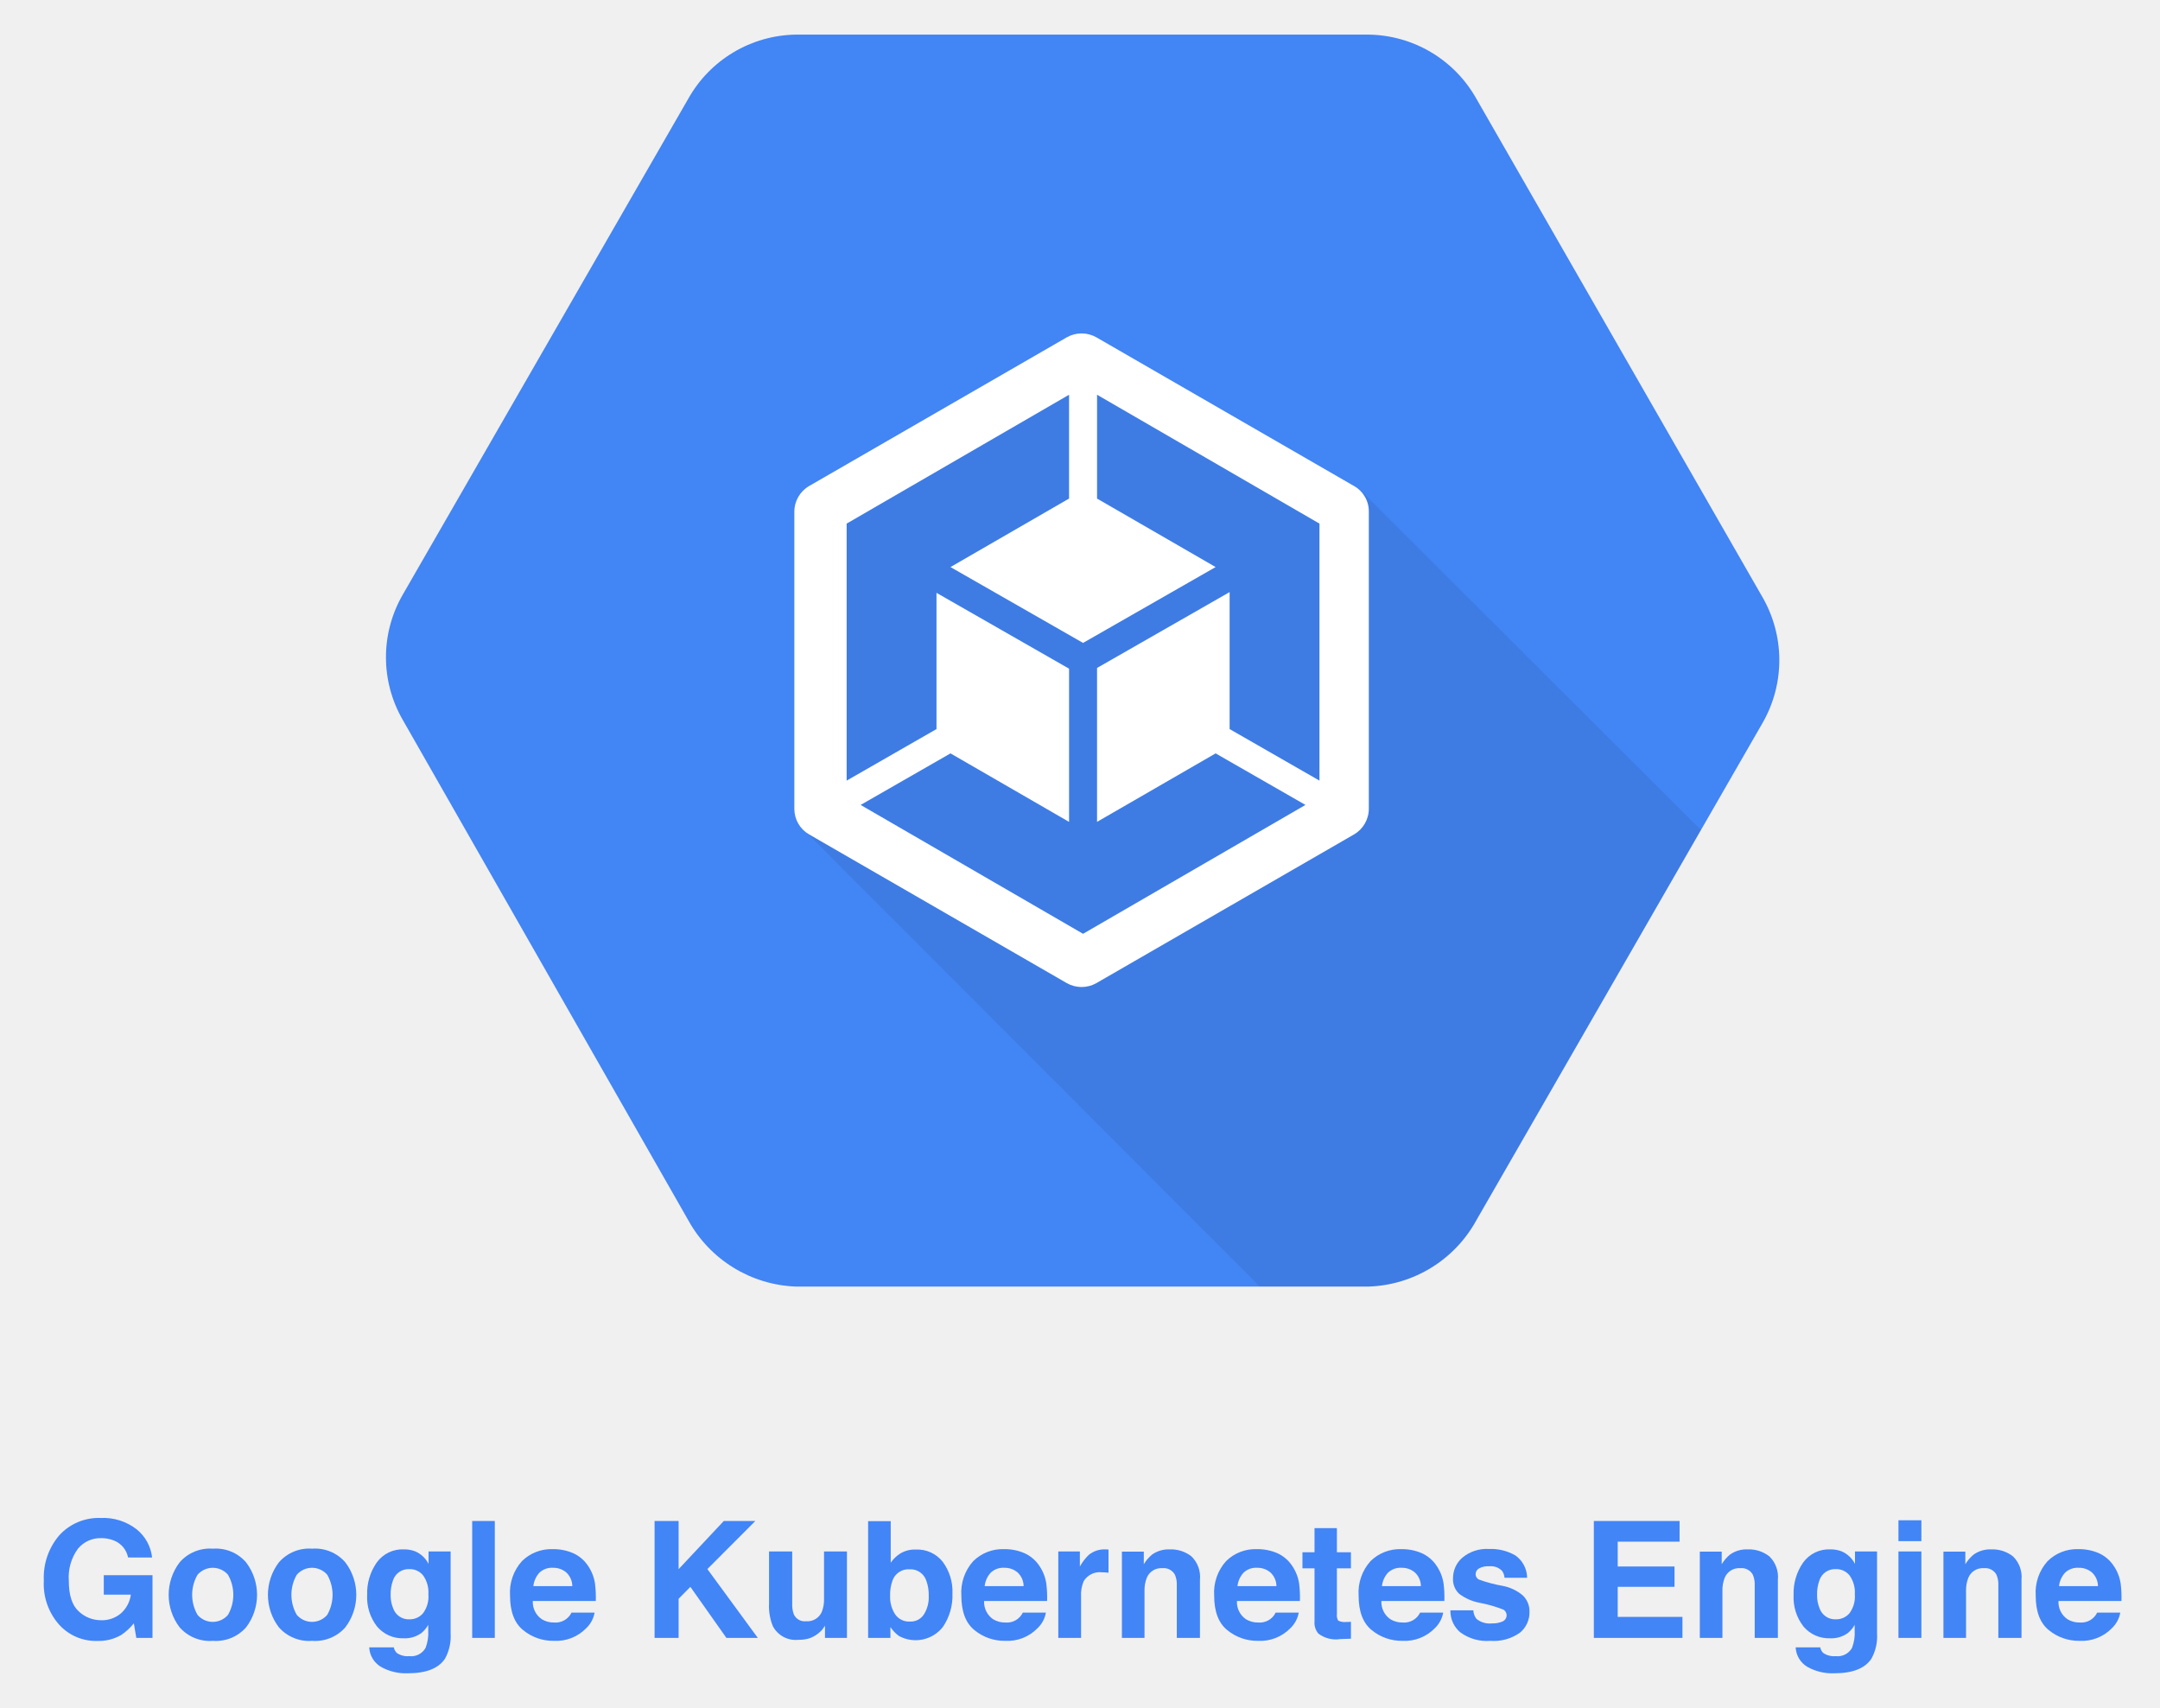
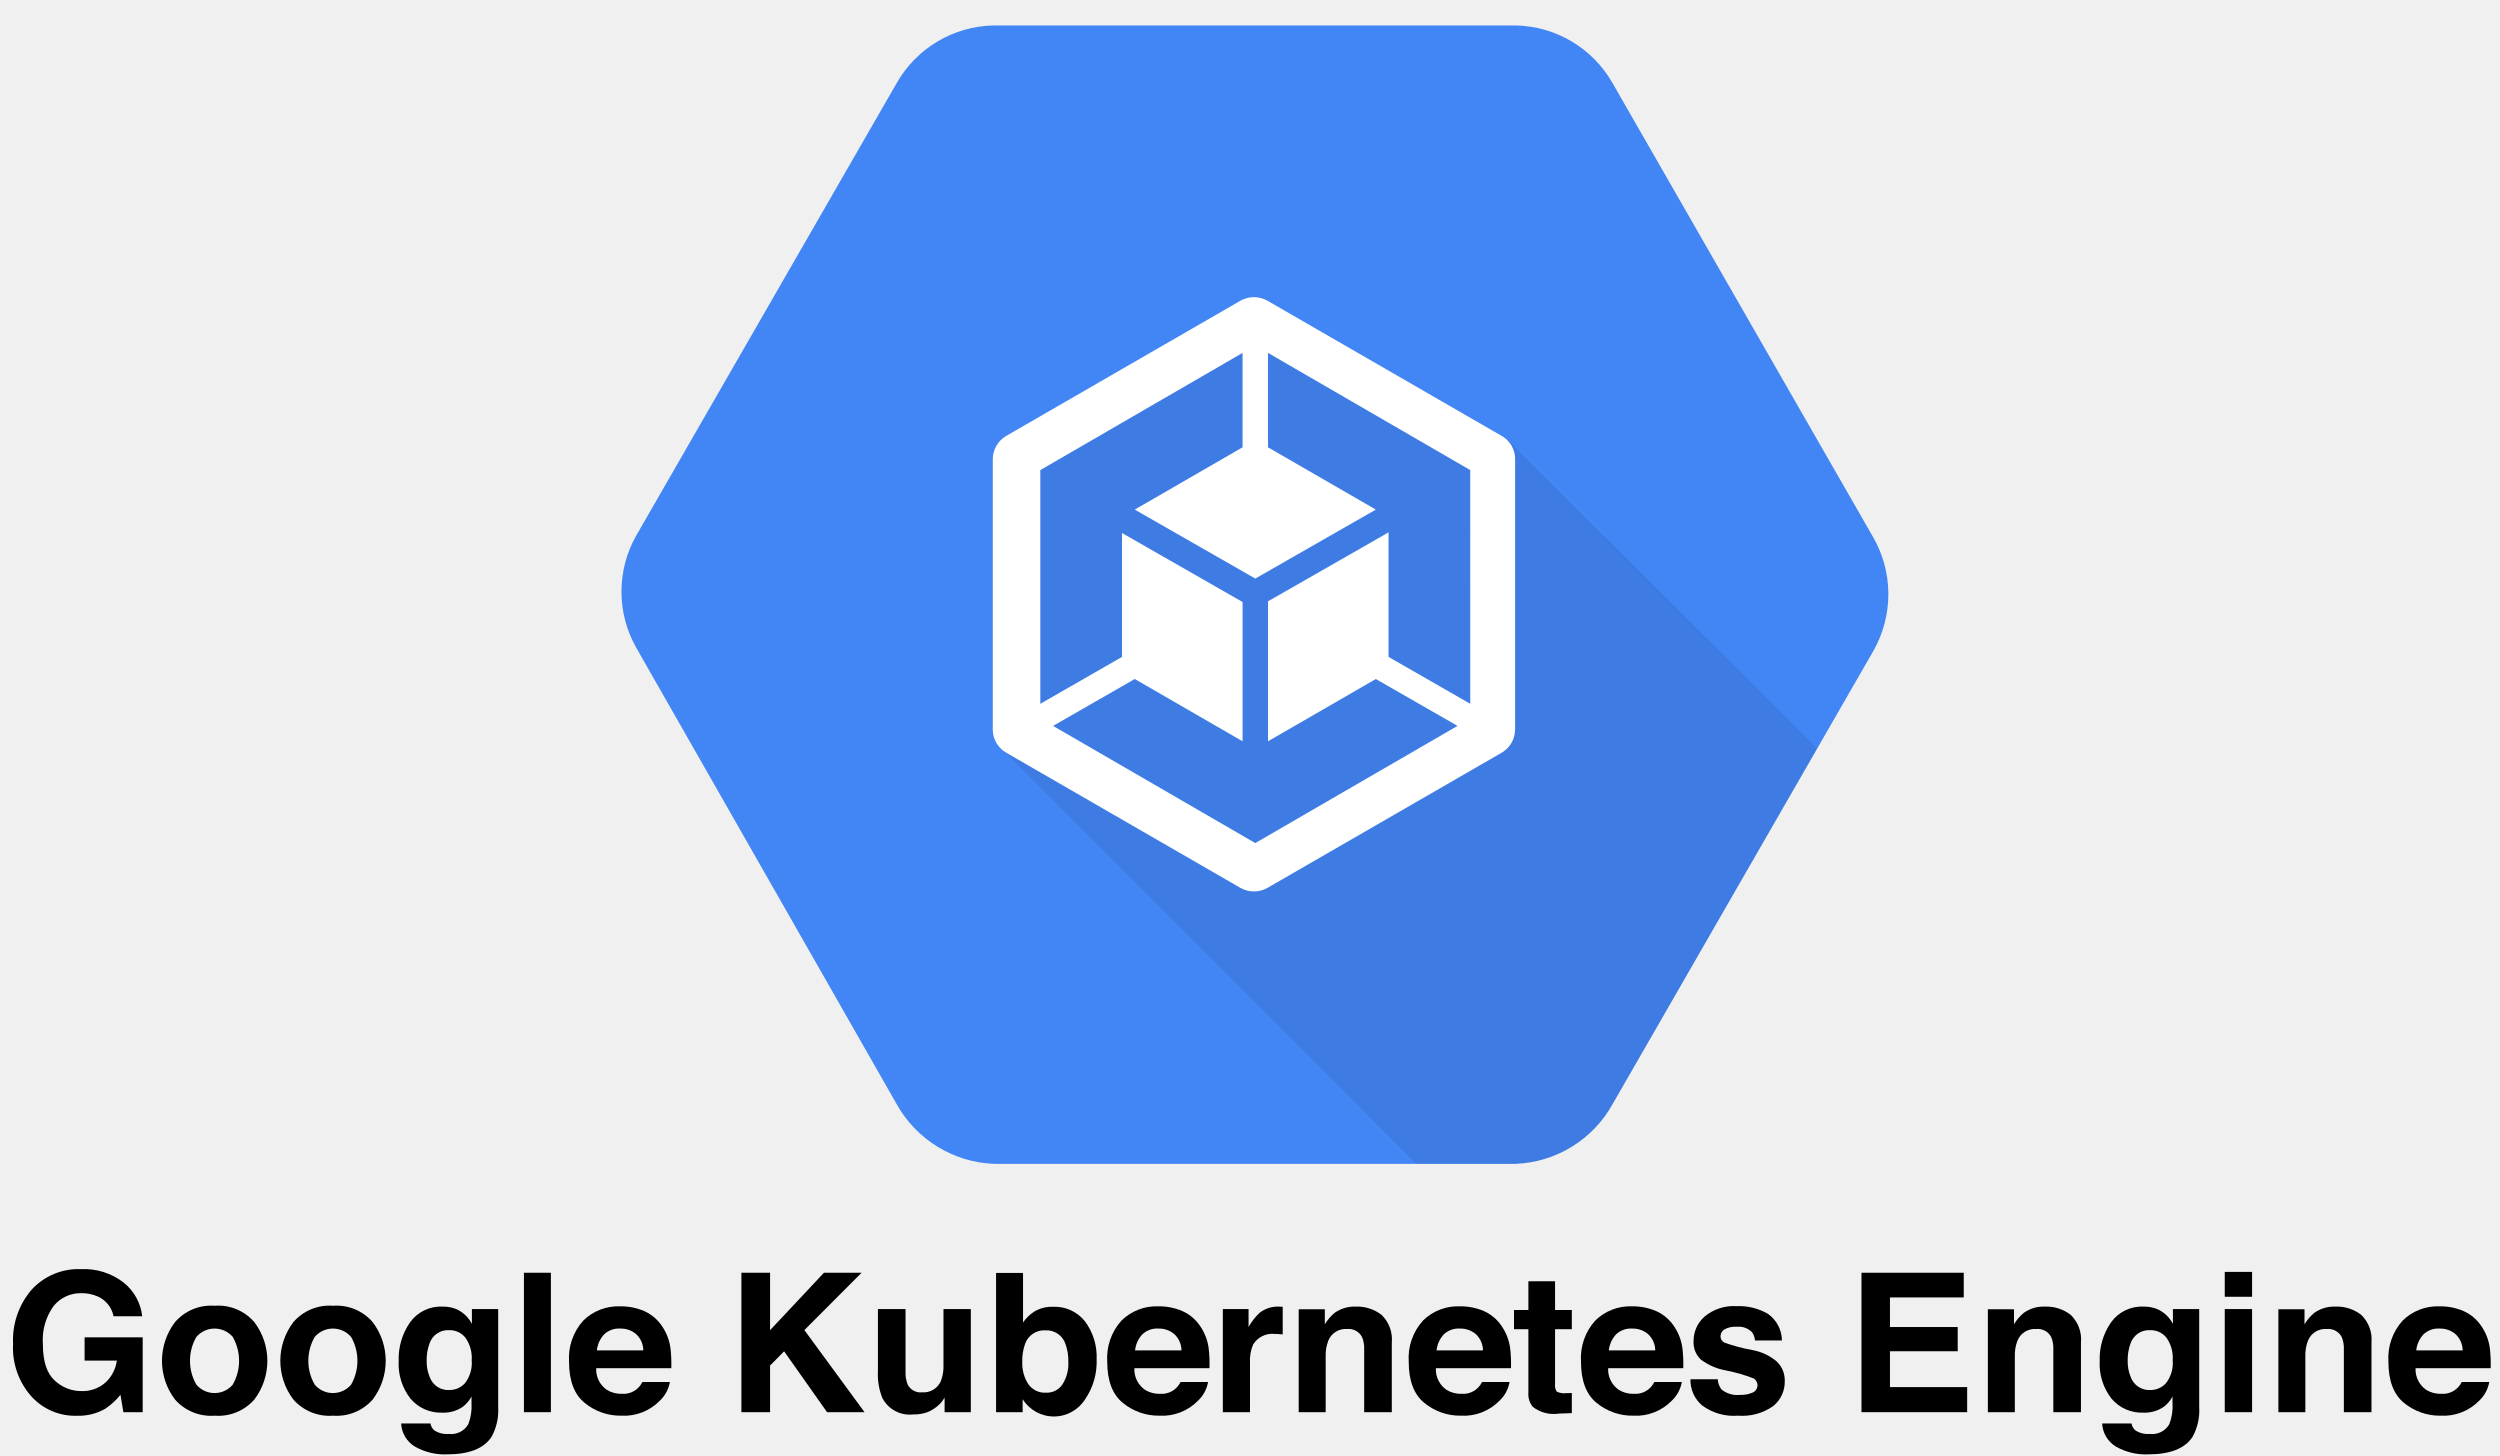
- <svg xmlns="http://www.w3.org/2000/svg" id="Layer_1" data-name="Layer 1" viewBox="0 0 293.28 231.92">
+ <svg xmlns="http://www.w3.org/2000/svg" id="Layer_1" data-name="Layer 1" viewBox="0 0 450 262.08">
  <defs>
-     <style>.cls-1{fill:#4285f4;}.cls-2{opacity:0.07;}.cls-2,.cls-4{isolation:isolate;}.cls-3{fill:#fff;}.cls-5{fill:#4285f6;}</style>
+     <style>.cls-1{opacity:0.07;isolation:isolate;}.cls-2{fill:#4285f4;}.cls-3{fill:#fff;}</style>
  </defs>
-   <path class="cls-1" d="M239.255,81l-38.8-67.6a17.039,17.039,0,0,0-14.6-8.7h-77.8a17.039,17.039,0,0,0-14.6,8.7l-38.8,67.4a16.992,16.992,0,0,0,0,16.9l38.8,68a17.415,17.415,0,0,0,14.6,9h77.8a17.333,17.333,0,0,0,14.6-9l38.9-67.6A17.123,17.123,0,0,0,239.255,81Z" />
-   <path class="cls-2" d="M184.855,66.7l-37.9-16.9-36.2,19.7-1.5,43.3,61.8,61.9h14.8a17.333,17.333,0,0,0,14.6-9l30.5-53Z" />
+   <path d="M332.347,93.911,287.011,15.101A20.108,20.108,0,0,0,269.981,5H179.309a20.108,20.108,0,0,0-17.03,10.101L116.942,93.793a19.738,19.738,0,0,0,0,19.732l45.336,79.28a20.149,20.149,0,0,0,17.03,10.453h90.672a20.149,20.149,0,0,0,17.03-10.453l45.336-78.81A20.401,20.401,0,0,0,332.347,93.911Z" />
+   <path class="cls-1" d="M252.481,62.551l-.822,3.876L244.494,59.262l-43.105,6.46-28.423,34.883,10.336,10.571-9.044-2.466,22.433,40.168,58.96,54.262h14.329a20.149,20.149,0,0,0,17.03-10.453l34.883-60.605Z" />
+   <polygon points="276.323 104.128 252.48 62.551 228.638 104.128 252.48 145.706 276.323 104.128" />
+   <polygon points="172.966 107.534 196.691 148.995 244.376 148.995 220.651 107.534 172.966 107.534" />
+   <polygon points="220.299 100.722 244.494 59.262 196.808 59.262 172.966 100.722 220.299 100.722" />
+   <path class="cls-2" d="M337.087,96.549,290.318,15.065A20.539,20.539,0,0,0,272.72,4.578H178.941a20.539,20.539,0,0,0-17.599,10.487L114.574,96.308a20.482,20.482,0,0,0,0,20.371l46.769,81.966a20.992,20.992,0,0,0,17.599,10.848h93.778a20.893,20.893,0,0,0,17.599-10.848l46.889-81.484A20.64,20.64,0,0,0,337.087,96.549Z" />
+   <path class="cls-1" d="M271.514,79.312,225.831,58.941,182.196,82.687l-1.808,52.193,74.492,74.613H272.72a20.893,20.893,0,0,0,17.599-10.848l36.764-63.885Z" />
  <g id="art">
-     <path class="cls-3" d="M183.855,66l-35-20.2a4.072,4.072,0,0,0-4,0l-35,20.2a4.033,4.033,0,0,0-2,3.5v40.4a3.994,3.994,0,0,0,2,3.4l35,20.2a4.072,4.072,0,0,0,4,0l35-20.2a4.033,4.033,0,0,0,2-3.5V69.5A3.946,3.946,0,0,0,183.855,66Zm-4.7,40-12.2-7V80.4l-18,10.3v20.9l16.1-9.3,12.2,7-30.2,17.5-30.2-17.5,12.2-7,16.1,9.3V90.8l-18-10.3V99l-12.2,7V71.1l30.2-17.5V67.7l-16.1,9.3,18,10.3,18-10.3-16.1-9.3V53.6l30.2,17.5Z" />
+     <path class="cls-3" d="M270.309,78.468l-42.188-24.349a4.908,4.908,0,0,0-4.822,0L181.111,78.468a4.862,4.862,0,0,0-2.411,4.219V131.384a4.814,4.814,0,0,0,2.411,4.098l42.188,24.349a4.908,4.908,0,0,0,4.822,0l42.188-24.349a4.862,4.862,0,0,0,2.411-4.219V82.687A4.757,4.757,0,0,0,270.309,78.468Zm-5.665,48.215-14.706-8.438v-22.42l-21.697,12.415v25.192l19.407-11.21,14.706,8.438-36.402,21.094-36.402-21.094,14.706-8.438,19.407,11.21V108.361L201.964,95.946v22.299l-14.706,8.438V84.615L223.661,63.521V80.517l-19.407,11.21,21.697,12.415L247.648,91.727l-19.407-11.21V63.521l36.402,21.094Z" />
  </g>
-   <g id="svg_12" data-name="svg 12" class="cls-4">
-     <path class="cls-5" d="M17.388,211.486a3.112,3.112,0,0,0-1.842-2.273,4.534,4.534,0,0,0-1.82-.355,3.959,3.959,0,0,0-3.15,1.445,6.567,6.567,0,0,0-1.233,4.35q0,2.924,1.335,4.139a4.387,4.387,0,0,0,3.038,1.215,3.939,3.939,0,0,0,2.736-.959,4.13,4.13,0,0,0,1.314-2.51H14.092v-2.648h6.613v8.52H18.508l-.334-1.982a7.638,7.638,0,0,1-1.723,1.588,6.094,6.094,0,0,1-3.231.803,6.716,6.716,0,0,1-5.17-2.186,8.327,8.327,0,0,1-2.1-6.006,8.808,8.808,0,0,1,2.122-6.178,7.232,7.232,0,0,1,5.612-2.326,7.336,7.336,0,0,1,4.863,1.535,5.713,5.713,0,0,1,2.105,3.83Z" />
-     <path class="cls-5" d="M33.415,220.971a5.459,5.459,0,0,1-4.513,1.836,5.461,5.461,0,0,1-4.514-1.836,7.283,7.283,0,0,1,0-8.818,5.424,5.424,0,0,1,4.514-1.861,5.422,5.422,0,0,1,4.513,1.861,7.283,7.283,0,0,1,0,8.818Zm-2.456-1.695a5.482,5.482,0,0,0,0-5.438,2.73,2.73,0,0,0-4.142,0,5.447,5.447,0,0,0,0,5.438,2.719,2.719,0,0,0,4.142,0Z" />
-     <path class="cls-5" d="M46.891,220.971a5.46,5.46,0,0,1-4.513,1.836,5.46,5.46,0,0,1-4.513-1.836,7.283,7.283,0,0,1,0-8.818A5.423,5.423,0,0,1,42.377,210.291a5.423,5.423,0,0,1,4.513,1.861,7.283,7.283,0,0,1,0,8.818ZM44.435,219.275a5.482,5.482,0,0,0,0-5.438,2.73,2.73,0,0,0-4.142,0,5.444,5.444,0,0,0,0,5.438,2.719,2.719,0,0,0,4.142,0Z" />
-     <path class="cls-5" d="M56.382,210.656a3.693,3.693,0,0,1,1.807,1.701V210.668H61.184v11.137a6.242,6.242,0,0,1-.765,3.426q-1.314,1.98-5.041,1.98a6.86,6.86,0,0,1-3.673-.883,3.258,3.258,0,0,1-1.573-2.639h3.339a1.383,1.383,0,0,0,.42.775,2.6,2.6,0,0,0,1.669.42,2.241,2.241,0,0,0,2.219-1.109,5.622,5.622,0,0,0,.366-2.391v-.754a3.76,3.76,0,0,1-.947,1.131,3.812,3.812,0,0,1-2.381.699,4.505,4.505,0,0,1-3.613-1.588,6.422,6.422,0,0,1-1.352-4.303,7.26,7.26,0,0,1,1.301-4.4,4.297,4.297,0,0,1,3.69-1.783A4.03,4.03,0,0,1,56.382,210.656Zm1.045,8.418a3.776,3.776,0,0,0,.74-2.59,3.98,3.98,0,0,0-.703-2.543,2.292,2.292,0,0,0-1.882-.873,2.22,2.22,0,0,0-2.22,1.52,5.401,5.401,0,0,0-.322,1.992,4.547,4.547,0,0,0,.344,1.82,2.235,2.235,0,0,0,2.23,1.486A2.354,2.354,0,0,0,57.428,219.074Z" />
-     <path class="cls-5" d="M67.183,222.408H64.114v-15.877h3.069Z" />
-     <path class="cls-5" d="M77.829,210.904a4.783,4.783,0,0,1,2.029,1.738,5.763,5.763,0,0,1,.935,2.426,14.948,14.948,0,0,1,.102,2.33H72.343a2.819,2.819,0,0,0,1.228,2.479,3.114,3.114,0,0,0,1.692.441,2.387,2.387,0,0,0,2.336-1.346h3.134a3.839,3.839,0,0,1-1.138,2.121,5.703,5.703,0,0,1-4.417,1.713,6.401,6.401,0,0,1-4.135-1.445q-1.792-1.444-1.792-4.699a6.359,6.359,0,0,1,1.617-4.68,5.665,5.665,0,0,1,4.199-1.627A6.709,6.709,0,0,1,77.829,210.904Zm-4.593,2.652a3.19,3.19,0,0,0-.817,1.818H77.707a2.561,2.561,0,0,0-.818-1.855,2.69,2.69,0,0,0-1.82-.633A2.435,2.435,0,0,0,73.236,213.557Z" />
-     <path class="cls-5" d="M88.876,206.531h3.264v6.541l6.135-6.541H102.561l-6.515,6.529,6.849,9.348H98.63l-4.892-6.932-1.598,1.621v5.311H88.876Z" />
-     <path class="cls-5" d="M107.565,210.668v7.076a3.721,3.721,0,0,0,.235,1.508,1.631,1.631,0,0,0,1.64.895,2.142,2.142,0,0,0,2.144-1.271,4.617,4.617,0,0,0,.3-1.82V210.668h3.113V222.408h-2.983V220.748c-.029.037-.101.145-.215.324a2.154,2.154,0,0,1-.408.475,4.281,4.281,0,0,1-1.391.883,4.73,4.73,0,0,1-1.574.236,3.507,3.507,0,0,1-3.501-1.873,7.19,7.19,0,0,1-.505-3.049V210.668Z" />
-     <path class="cls-5" d="M128.005,212.078a6.749,6.749,0,0,1,1.317,4.309,7.548,7.548,0,0,1-1.3,4.535,4.714,4.714,0,0,1-5.976,1.217,4.697,4.697,0,0,1-1.148-1.207v1.477h-3.027V206.553h3.07v5.645a4.479,4.479,0,0,1,1.29-1.25,3.849,3.849,0,0,1,2.125-.539A4.388,4.388,0,0,1,128.005,212.078Zm-2.566,7.152a4.347,4.347,0,0,0,.663-2.521,5.628,5.628,0,0,0-.326-2.066,2.269,2.269,0,0,0-2.28-1.553,2.305,2.305,0,0,0-2.313,1.52,5.656,5.656,0,0,0-.326,2.09,4.343,4.343,0,0,0,.673,2.498,2.309,2.309,0,0,0,2.053.992A2.13,2.13,0,0,0,125.439,219.23Z" />
-     <path class="cls-5" d="M139.106,210.904a4.783,4.783,0,0,1,2.029,1.738,5.763,5.763,0,0,1,.935,2.426,14.948,14.948,0,0,1,.102,2.33h-8.551a2.819,2.819,0,0,0,1.228,2.479,3.114,3.114,0,0,0,1.692.441,2.387,2.387,0,0,0,2.336-1.346h3.134a3.839,3.839,0,0,1-1.138,2.121,5.703,5.703,0,0,1-4.417,1.713,6.401,6.401,0,0,1-4.135-1.445q-1.792-1.444-1.792-4.699a6.359,6.359,0,0,1,1.617-4.68,5.665,5.665,0,0,1,4.199-1.627A6.709,6.709,0,0,1,139.106,210.904Zm-4.593,2.652a3.19,3.19,0,0,0-.817,1.818h5.289a2.561,2.561,0,0,0-.818-1.855,2.69,2.69,0,0,0-1.82-.633A2.435,2.435,0,0,0,134.513,213.557Z" />
-     <path class="cls-5" d="M150.246,210.393c.039.004.128.01.264.016v3.146c-.193-.021-.366-.037-.517-.045-.151-.006-.273-.01-.366-.01a2.546,2.546,0,0,0-2.488,1.207,4.684,4.684,0,0,0-.355,2.09v5.611h-3.092V210.668h2.93v2.045a6.503,6.503,0,0,1,1.239-1.604,3.365,3.365,0,0,1,2.24-.723C150.158,210.387,150.206,210.389,150.246,210.393Z" />
-     <path class="cls-5" d="M161.776,211.34a3.888,3.888,0,0,1,1.152,3.162v7.906h-3.145v-7.143a3.284,3.284,0,0,0-.246-1.422,1.729,1.729,0,0,0-1.711-.904,2.121,2.121,0,0,0-2.128,1.326,4.586,4.586,0,0,0-.299,1.787v6.355h-3.07V210.689h2.974v1.711a5.21,5.21,0,0,1,1.115-1.303,3.871,3.871,0,0,1,2.392-.711A4.507,4.507,0,0,1,161.776,211.34Z" />
-     <path class="cls-5" d="M173.434,210.904a4.782,4.782,0,0,1,2.028,1.738,5.77,5.77,0,0,1,.936,2.426,14.911,14.911,0,0,1,.101,2.33h-8.551a2.819,2.819,0,0,0,1.229,2.479,3.111,3.111,0,0,0,1.691.441,2.388,2.388,0,0,0,2.337-1.346h3.134a3.835,3.835,0,0,1-1.138,2.121,5.703,5.703,0,0,1-4.417,1.713,6.402,6.402,0,0,1-4.136-1.445q-1.792-1.444-1.791-4.699a6.359,6.359,0,0,1,1.617-4.68,5.664,5.664,0,0,1,4.198-1.627A6.713,6.713,0,0,1,173.434,210.904Zm-4.593,2.652a3.184,3.184,0,0,0-.817,1.818H173.312a2.559,2.559,0,0,0-.817-1.855,2.693,2.693,0,0,0-1.821-.633A2.432,2.432,0,0,0,168.841,213.557Z" />
-     <path class="cls-5" d="M176.844,212.961v-2.186h1.638V207.5H181.52v3.275h1.906v2.186H181.52V219.166a1.393,1.393,0,0,0,.183.898,2.009,2.009,0,0,0,1.12.178c.094,0,.192-.002.297-.004.104-.004.206-.01.307-.018v2.295l-1.454.053a3.895,3.895,0,0,1-2.974-.754,2.245,2.245,0,0,1-.517-1.625v-7.229Z" />
-     <path class="cls-5" d="M193.048,210.904a4.782,4.782,0,0,1,2.028,1.738,5.77,5.77,0,0,1,.936,2.426,15.009,15.009,0,0,1,.102,2.33h-8.551a2.816,2.816,0,0,0,1.228,2.479,3.112,3.112,0,0,0,1.692.441,2.387,2.387,0,0,0,2.336-1.346h3.135a3.843,3.843,0,0,1-1.139,2.121,5.702,5.702,0,0,1-4.417,1.713,6.404,6.404,0,0,1-4.136-1.445q-1.792-1.444-1.791-4.699a6.359,6.359,0,0,1,1.617-4.68,5.664,5.664,0,0,1,4.198-1.627A6.71,6.71,0,0,1,193.048,210.904Zm-4.593,2.652a3.19,3.19,0,0,0-.817,1.818h5.288a2.559,2.559,0,0,0-.817-1.855,2.691,2.691,0,0,0-1.821-.633A2.434,2.434,0,0,0,188.456,213.557Z" />
-     <path class="cls-5" d="M200.046,218.66a2.033,2.033,0,0,0,.422,1.162,2.856,2.856,0,0,0,2.121.615,3.246,3.246,0,0,0,1.445-.27.904.904,0,0,0,.104-1.596,17.735,17.735,0,0,0-3.211-.926,6.655,6.655,0,0,1-2.819-1.238,2.681,2.681,0,0,1-.819-2.111,3.66,3.66,0,0,1,1.279-2.795,5.143,5.143,0,0,1,3.6-1.168,6.607,6.607,0,0,1,3.589.877,3.759,3.759,0,0,1,1.593,3.031h-3.069a1.814,1.814,0,0,0-.335-.936,2.113,2.113,0,0,0-1.729-.625,2.48,2.48,0,0,0-1.431.312.894.894,0,0,0-.427.732.799.799,0,0,0,.453.764,19.584,19.584,0,0,0,3.205.852,5.889,5.889,0,0,1,2.75,1.303,2.962,2.962,0,0,1,.905,2.209,3.568,3.568,0,0,1-1.301,2.85,6.129,6.129,0,0,1-4.021,1.104,6.061,6.061,0,0,1-4.096-1.17,3.793,3.793,0,0,1-1.322-2.977Z" />
-     <path class="cls-5" d="M228.051,209.342h-8.401v3.371h7.712v2.758h-7.712v4.082h8.789v2.855H216.408v-15.877h11.644Z" />
-     <path class="cls-5" d="M240.244,211.34a3.888,3.888,0,0,1,1.153,3.162v7.906h-3.146v-7.143a3.284,3.284,0,0,0-.246-1.422,1.729,1.729,0,0,0-1.71-.904,2.121,2.121,0,0,0-2.129,1.326,4.586,4.586,0,0,0-.299,1.787v6.355h-3.07V210.689H233.771v1.711a5.21,5.21,0,0,1,1.115-1.303,3.873,3.873,0,0,1,2.392-.711A4.503,4.503,0,0,1,240.244,211.34Z" />
-     <path class="cls-5" d="M250.059,210.656a3.694,3.694,0,0,1,1.808,1.701V210.668h2.994v11.137a6.242,6.242,0,0,1-.765,3.426q-1.314,1.98-5.041,1.98a6.86,6.86,0,0,1-3.673-.883,3.257,3.257,0,0,1-1.573-2.639h3.34a1.377,1.377,0,0,0,.42.775,2.599,2.599,0,0,0,1.67.42,2.243,2.243,0,0,0,2.219-1.109,5.625,5.625,0,0,0,.365-2.391v-.754a3.746,3.746,0,0,1-.947,1.131,3.812,3.812,0,0,1-2.381.699,4.505,4.505,0,0,1-3.613-1.588,6.422,6.422,0,0,1-1.352-4.303,7.26,7.26,0,0,1,1.301-4.4,4.297,4.297,0,0,1,3.69-1.783A4.03,4.03,0,0,1,250.059,210.656Zm1.046,8.418a3.779,3.779,0,0,0,.74-2.59,3.977,3.977,0,0,0-.703-2.543,2.291,2.291,0,0,0-1.882-.873,2.221,2.221,0,0,0-2.221,1.52,5.401,5.401,0,0,0-.322,1.992,4.564,4.564,0,0,0,.344,1.82,2.235,2.235,0,0,0,2.23,1.486A2.354,2.354,0,0,0,251.105,219.074Z" />
-     <path class="cls-5" d="M260.881,209.268H257.769v-2.834h3.112ZM257.769,210.668h3.112V222.408H257.769Z" />
-     <path class="cls-5" d="M273.322,211.34a3.888,3.888,0,0,1,1.153,3.162v7.906h-3.146v-7.143a3.286,3.286,0,0,0-.245-1.422,1.73,1.73,0,0,0-1.711-.904,2.119,2.119,0,0,0-2.128,1.326,4.566,4.566,0,0,0-.3,1.787v6.355h-3.069V210.689h2.973v1.711a5.23,5.23,0,0,1,1.115-1.303,3.875,3.875,0,0,1,2.392-.711A4.503,4.503,0,0,1,273.322,211.34Z" />
-     <path class="cls-5" d="M284.98,210.904a4.776,4.776,0,0,1,2.028,1.738,5.757,5.757,0,0,1,.936,2.426,14.887,14.887,0,0,1,.102,2.33h-8.551a2.819,2.819,0,0,0,1.228,2.479,3.114,3.114,0,0,0,1.692.441,2.384,2.384,0,0,0,2.336-1.346h3.135a3.837,3.837,0,0,1-1.139,2.121,5.7,5.7,0,0,1-4.416,1.713,6.402,6.402,0,0,1-4.136-1.445q-1.792-1.444-1.792-4.699a6.359,6.359,0,0,1,1.617-4.68,5.666,5.666,0,0,1,4.199-1.627A6.709,6.709,0,0,1,284.98,210.904Zm-4.593,2.652a3.19,3.19,0,0,0-.817,1.818h5.288a2.559,2.559,0,0,0-.817-1.855,2.691,2.691,0,0,0-1.82-.633A2.435,2.435,0,0,0,280.387,213.557Z" />
+   <g id="svg_12" data-name="svg 12">
+     <path d="M20.438,236.927a4.919,4.919,0,0,0-2.912-3.594,7.168,7.168,0,0,0-2.878-.562,6.258,6.258,0,0,0-4.98,2.285,10.381,10.381,0,0,0-1.95,6.876q0,4.622,2.111,6.543a6.935,6.935,0,0,0,4.802,1.921,6.228,6.228,0,0,0,4.325-1.516,6.529,6.529,0,0,0,2.077-3.968H15.227v-4.187H25.682V254.193H22.208l-.528-3.134a12.075,12.075,0,0,1-2.724,2.51,9.633,9.633,0,0,1-5.109,1.269,10.617,10.617,0,0,1-8.174-3.455,13.165,13.165,0,0,1-3.32-9.495,13.924,13.924,0,0,1,3.355-9.766,11.433,11.433,0,0,1,8.872-3.677,11.597,11.597,0,0,1,7.688,2.427,9.032,9.032,0,0,1,3.329,6.055Z" />
+     <path d="M45.775,251.92a8.631,8.631,0,0,1-7.134,2.902,8.634,8.634,0,0,1-7.136-2.902,11.514,11.514,0,0,1,0-13.941,8.575,8.575,0,0,1,7.136-2.943,8.572,8.572,0,0,1,7.134,2.943A11.514,11.514,0,0,1,45.775,251.92Zm-3.882-2.68a8.666,8.666,0,0,0,0-8.596,4.316,4.316,0,0,0-6.547,0,8.611,8.611,0,0,0,0,8.596,4.298,4.298,0,0,0,6.547,0Z" />
+     <path d="M67.078,251.92a8.632,8.632,0,0,1-7.135,2.902,8.632,8.632,0,0,1-7.135-2.902,11.514,11.514,0,0,1,0-13.941,8.574,8.574,0,0,1,7.135-2.943,8.574,8.574,0,0,1,7.135,2.943,11.514,11.514,0,0,1,0,13.941Zm-3.882-2.68a8.666,8.666,0,0,0,0-8.596,4.316,4.316,0,0,0-6.547,0,8.606,8.606,0,0,0,0,8.596,4.298,4.298,0,0,0,6.547,0Z" />
+     <path d="M82.083,235.614a5.838,5.838,0,0,1,2.857,2.689v-2.671h4.734v17.606a9.867,9.867,0,0,1-1.21,5.416q-2.077,3.131-7.969,3.131A10.845,10.845,0,0,1,74.689,260.39a5.151,5.151,0,0,1-2.486-4.171h5.279a2.187,2.187,0,0,0,.664,1.226,4.111,4.111,0,0,0,2.639.664,3.543,3.543,0,0,0,3.508-1.754,8.887,8.887,0,0,0,.579-3.779v-1.192a5.944,5.944,0,0,1-1.498,1.788,6.027,6.027,0,0,1-3.764,1.105,7.121,7.121,0,0,1-5.712-2.51,10.153,10.153,0,0,1-2.137-6.802,11.478,11.478,0,0,1,2.057-6.957,6.793,6.793,0,0,1,5.834-2.819A6.372,6.372,0,0,1,82.083,235.614Zm1.653,13.308a5.97,5.97,0,0,0,1.17-4.094,6.292,6.292,0,0,0-1.111-4.02,3.624,3.624,0,0,0-2.976-1.38,3.509,3.509,0,0,0-3.51,2.402,8.539,8.539,0,0,0-.509,3.149,7.188,7.188,0,0,0,.543,2.878,3.533,3.533,0,0,0,3.526,2.35,3.722,3.722,0,0,0,2.866-1.285Z" />
+     <path d="M99.158,254.193h-4.852V229.093h4.852Z" />
+     <path d="M115.988,236.006a7.562,7.562,0,0,1,3.207,2.748,9.11,9.11,0,0,1,1.478,3.835,23.63,23.63,0,0,1,.161,3.684h-13.518a4.456,4.456,0,0,0,1.941,3.918,4.923,4.923,0,0,0,2.675.698,3.774,3.774,0,0,0,3.694-2.127h4.955a6.07,6.07,0,0,1-1.799,3.353,9.015,9.015,0,0,1-6.983,2.708,10.119,10.119,0,0,1-6.537-2.285q-2.833-2.283-2.833-7.429a10.053,10.053,0,0,1,2.557-7.398,8.956,8.956,0,0,1,6.638-2.572A10.607,10.607,0,0,1,115.988,236.006Zm-7.261,4.193a5.044,5.044,0,0,0-1.292,2.875h8.361a4.048,4.048,0,0,0-1.293-2.933,4.252,4.252,0,0,0-2.878-1A3.85,3.85,0,0,0,108.727,240.2Z" />
+     <path d="M133.453,229.093h5.16v10.341l9.698-10.341h6.776l-10.299,10.322,10.828,14.778h-6.744l-7.733-10.958-2.526,2.563v8.395h-5.16Z" />
+     <path d="M162.998,235.633v11.187a5.883,5.883,0,0,0,.372,2.384,2.579,2.579,0,0,0,2.592,1.414,3.387,3.387,0,0,0,3.389-2.01,7.299,7.299,0,0,0,.475-2.878V235.633h4.921v18.56H170.03v-2.625c-.046.059-.159.228-.34.513a3.405,3.405,0,0,1-.645.75,6.769,6.769,0,0,1-2.198,1.396,7.477,7.477,0,0,1-2.489.374,5.544,5.544,0,0,1-5.535-2.961,11.366,11.366,0,0,1-.798-4.82V235.633Z" />
+     <path d="M195.312,237.862a10.669,10.669,0,0,1,2.083,6.811,11.933,11.933,0,0,1-2.055,7.17,6.644,6.644,0,0,1-11.262.015V254.193h-4.785V229.127h4.853v8.923a7.081,7.081,0,0,1,2.039-1.976,6.084,6.084,0,0,1,3.359-.852A6.937,6.937,0,0,1,195.312,237.862Zm-4.057,11.307a6.872,6.872,0,0,0,1.048-3.986,8.898,8.898,0,0,0-.516-3.267,3.586,3.586,0,0,0-3.605-2.455,3.644,3.644,0,0,0-3.657,2.402,8.941,8.941,0,0,0-.515,3.304,6.865,6.865,0,0,0,1.064,3.949,3.651,3.651,0,0,0,3.245,1.569A3.367,3.367,0,0,0,191.255,249.169Z" />
+     <path d="M212.861,236.006a7.562,7.562,0,0,1,3.207,2.748,9.11,9.11,0,0,1,1.478,3.835,23.632,23.632,0,0,1,.161,3.684H204.189a4.456,4.456,0,0,0,1.941,3.918,4.923,4.923,0,0,0,2.675.698,3.774,3.774,0,0,0,3.694-2.127h4.955a6.069,6.069,0,0,1-1.799,3.353,9.015,9.015,0,0,1-6.983,2.708,10.119,10.119,0,0,1-6.537-2.285q-2.833-2.283-2.833-7.429a10.053,10.053,0,0,1,2.557-7.398,8.956,8.956,0,0,1,6.638-2.572A10.607,10.607,0,0,1,212.861,236.006Zm-7.261,4.193a5.044,5.044,0,0,0-1.292,2.875h8.361a4.049,4.049,0,0,0-1.293-2.933,4.252,4.252,0,0,0-2.878-1A3.85,3.85,0,0,0,205.6,240.2Z" />
+     <path d="M230.472,235.197c.062.006.202.015.417.025v4.974c-.306-.034-.579-.059-.817-.071-.239-.009-.432-.015-.579-.015a4.025,4.025,0,0,0-3.934,1.908,7.404,7.404,0,0,0-.562,3.304v8.871h-4.888v-18.56h4.632v3.233a10.28,10.28,0,0,1,1.958-2.535,5.32,5.32,0,0,1,3.542-1.142C230.333,235.188,230.408,235.191,230.472,235.197Z" />
+     <path d="M248.7,236.695a6.146,6.146,0,0,1,1.822,4.999v12.499h-4.971V242.901a5.193,5.193,0,0,0-.389-2.248,2.734,2.734,0,0,0-2.705-1.43,3.353,3.353,0,0,0-3.364,2.097,7.25,7.25,0,0,0-.472,2.825v10.047h-4.854V235.667h4.701v2.705a8.237,8.237,0,0,1,1.763-2.059,6.119,6.119,0,0,1,3.781-1.124A7.125,7.125,0,0,1,248.7,236.695Z" />
+     <path d="M267.13,236.006a7.56,7.56,0,0,1,3.207,2.748,9.121,9.121,0,0,1,1.479,3.835,23.572,23.572,0,0,1,.159,3.684H258.457a4.457,4.457,0,0,0,1.942,3.918,4.918,4.918,0,0,0,2.674.698,3.774,3.774,0,0,0,3.694-2.127h4.954a6.063,6.063,0,0,1-1.799,3.353,9.016,9.016,0,0,1-6.983,2.708,10.121,10.121,0,0,1-6.538-2.285q-2.832-2.283-2.831-7.429a10.053,10.053,0,0,1,2.557-7.398,8.954,8.954,0,0,1,6.637-2.572A10.613,10.613,0,0,1,267.13,236.006Zm-7.261,4.193a5.034,5.034,0,0,0-1.292,2.875h8.36a4.045,4.045,0,0,0-1.292-2.933,4.258,4.258,0,0,0-2.879-1,3.845,3.845,0,0,0-2.896,1.059Z" />
+     <path d="M272.521,239.258v-3.455h2.589v-5.178h4.803v5.178h3.014v3.455h-3.014v9.81a2.203,2.203,0,0,0,.289,1.42,3.176,3.176,0,0,0,1.771.281c.148,0,.304-.003.469-.006.164-.006.326-.015.485-.028v3.628l-2.299.083a6.158,6.158,0,0,1-4.701-1.192,3.549,3.549,0,0,1-.817-2.569V239.258Z" />
+     <path d="M298.138,236.006a7.56,7.56,0,0,1,3.207,2.748,9.121,9.121,0,0,1,1.479,3.835,23.727,23.727,0,0,1,.161,3.684H289.467a4.453,4.453,0,0,0,1.941,3.918,4.919,4.919,0,0,0,2.675.698,3.774,3.774,0,0,0,3.693-2.127h4.956a6.076,6.076,0,0,1-1.8,3.353,9.014,9.014,0,0,1-6.983,2.708,10.124,10.124,0,0,1-6.538-2.285q-2.832-2.283-2.831-7.429a10.053,10.053,0,0,1,2.557-7.398,8.954,8.954,0,0,1,6.637-2.572A10.608,10.608,0,0,1,298.138,236.006Zm-7.261,4.193a5.044,5.044,0,0,0-1.292,2.875h8.36a4.045,4.045,0,0,0-1.292-2.933,4.255,4.255,0,0,0-2.879-1A3.848,3.848,0,0,0,290.878,240.2Z" />
+     <path d="M309.202,248.268a3.213,3.213,0,0,0,.667,1.837,4.516,4.516,0,0,0,3.353.973,5.132,5.132,0,0,0,2.285-.426,1.428,1.428,0,0,0,.164-2.523,28.038,28.038,0,0,0-5.076-1.464,10.522,10.522,0,0,1-4.457-1.958,4.239,4.239,0,0,1-1.295-3.338,5.785,5.785,0,0,1,2.022-4.418,8.13,8.13,0,0,1,5.691-1.846,10.445,10.445,0,0,1,5.674,1.386,5.942,5.942,0,0,1,2.518,4.792h-4.852a2.867,2.867,0,0,0-.53-1.479,3.34,3.34,0,0,0-2.733-.988,3.92,3.92,0,0,0-2.262.494,1.413,1.413,0,0,0-.675,1.158,1.263,1.263,0,0,0,.716,1.207,30.962,30.962,0,0,0,5.067,1.346,9.31,9.31,0,0,1,4.347,2.059,4.683,4.683,0,0,1,1.431,3.492,5.641,5.641,0,0,1-2.056,4.505,9.689,9.689,0,0,1-6.356,1.745,9.582,9.582,0,0,1-6.475-1.85,5.997,5.997,0,0,1-2.09-4.706Z" />
+     <path d="M353.474,233.536H340.193v5.329h12.192v4.36H340.193v6.453h13.895v4.514H335.067V229.093H353.474Z" />
+     <path d="M372.749,236.695a6.147,6.147,0,0,1,1.823,4.999v12.499h-4.973V242.901a5.193,5.193,0,0,0-.389-2.248,2.733,2.733,0,0,0-2.703-1.43,3.354,3.354,0,0,0-3.366,2.097,7.25,7.25,0,0,0-.472,2.825v10.047h-4.854V235.667h4.701v2.705a8.237,8.237,0,0,1,1.763-2.059,6.122,6.122,0,0,1,3.781-1.124A7.12,7.12,0,0,1,372.749,236.695Z" />
+     <path d="M388.266,235.614a5.84,5.84,0,0,1,2.858,2.689v-2.671h4.733v17.606a9.868,9.868,0,0,1-1.209,5.416q-2.077,3.131-7.969,3.131A10.844,10.844,0,0,1,380.873,260.39a5.15,5.15,0,0,1-2.487-4.171h5.28a2.177,2.177,0,0,0,.664,1.226,4.109,4.109,0,0,0,2.64.664,3.545,3.545,0,0,0,3.508-1.754,8.892,8.892,0,0,0,.577-3.779v-1.192a5.922,5.922,0,0,1-1.498,1.788,6.027,6.027,0,0,1-3.764,1.105A7.122,7.122,0,0,1,380.081,251.766a10.152,10.152,0,0,1-2.137-6.802,11.478,11.478,0,0,1,2.056-6.957,6.793,6.793,0,0,1,5.834-2.819A6.372,6.372,0,0,1,388.266,235.614Zm1.653,13.308a5.974,5.974,0,0,0,1.17-4.094,6.287,6.287,0,0,0-1.112-4.02,3.621,3.621,0,0,0-2.975-1.38,3.511,3.511,0,0,0-3.511,2.402,8.539,8.539,0,0,0-.509,3.149,7.215,7.215,0,0,0,.543,2.878,3.533,3.533,0,0,0,3.526,2.35,3.721,3.721,0,0,0,2.867-1.285Z" />
+     <path d="M405.375,233.419h-4.92v-4.48h4.92Zm-4.92,2.214h4.92v18.56h-4.92Z" />
+     <path d="M425.042,236.695a6.147,6.147,0,0,1,1.823,4.999v12.499H421.893V242.901a5.195,5.195,0,0,0-.388-2.248,2.736,2.736,0,0,0-2.705-1.43,3.35,3.35,0,0,0-3.364,2.097,7.219,7.219,0,0,0-.474,2.825v10.047h-4.852V235.667h4.699v2.705a8.269,8.269,0,0,1,1.763-2.059,6.126,6.126,0,0,1,3.781-1.124A7.119,7.119,0,0,1,425.042,236.695Z" />
+     <path d="M443.473,236.006a7.551,7.551,0,0,1,3.207,2.748,9.101,9.101,0,0,1,1.479,3.835,23.537,23.537,0,0,1,.161,3.684H434.801a4.456,4.456,0,0,0,1.941,3.918,4.923,4.923,0,0,0,2.675.698,3.769,3.769,0,0,0,3.693-2.127h4.956a6.066,6.066,0,0,1-1.8,3.353,9.01,9.01,0,0,1-6.981,2.708,10.121,10.121,0,0,1-6.538-2.285q-2.832-2.283-2.833-7.429a10.053,10.053,0,0,1,2.557-7.398,8.957,8.957,0,0,1,6.639-2.572A10.606,10.606,0,0,1,443.473,236.006Zm-7.261,4.193a5.044,5.044,0,0,0-1.292,2.875h8.36a4.045,4.045,0,0,0-1.292-2.933,4.253,4.253,0,0,0-2.878-1,3.849,3.849,0,0,0-2.898,1.059Z" />
  </g>
</svg>
